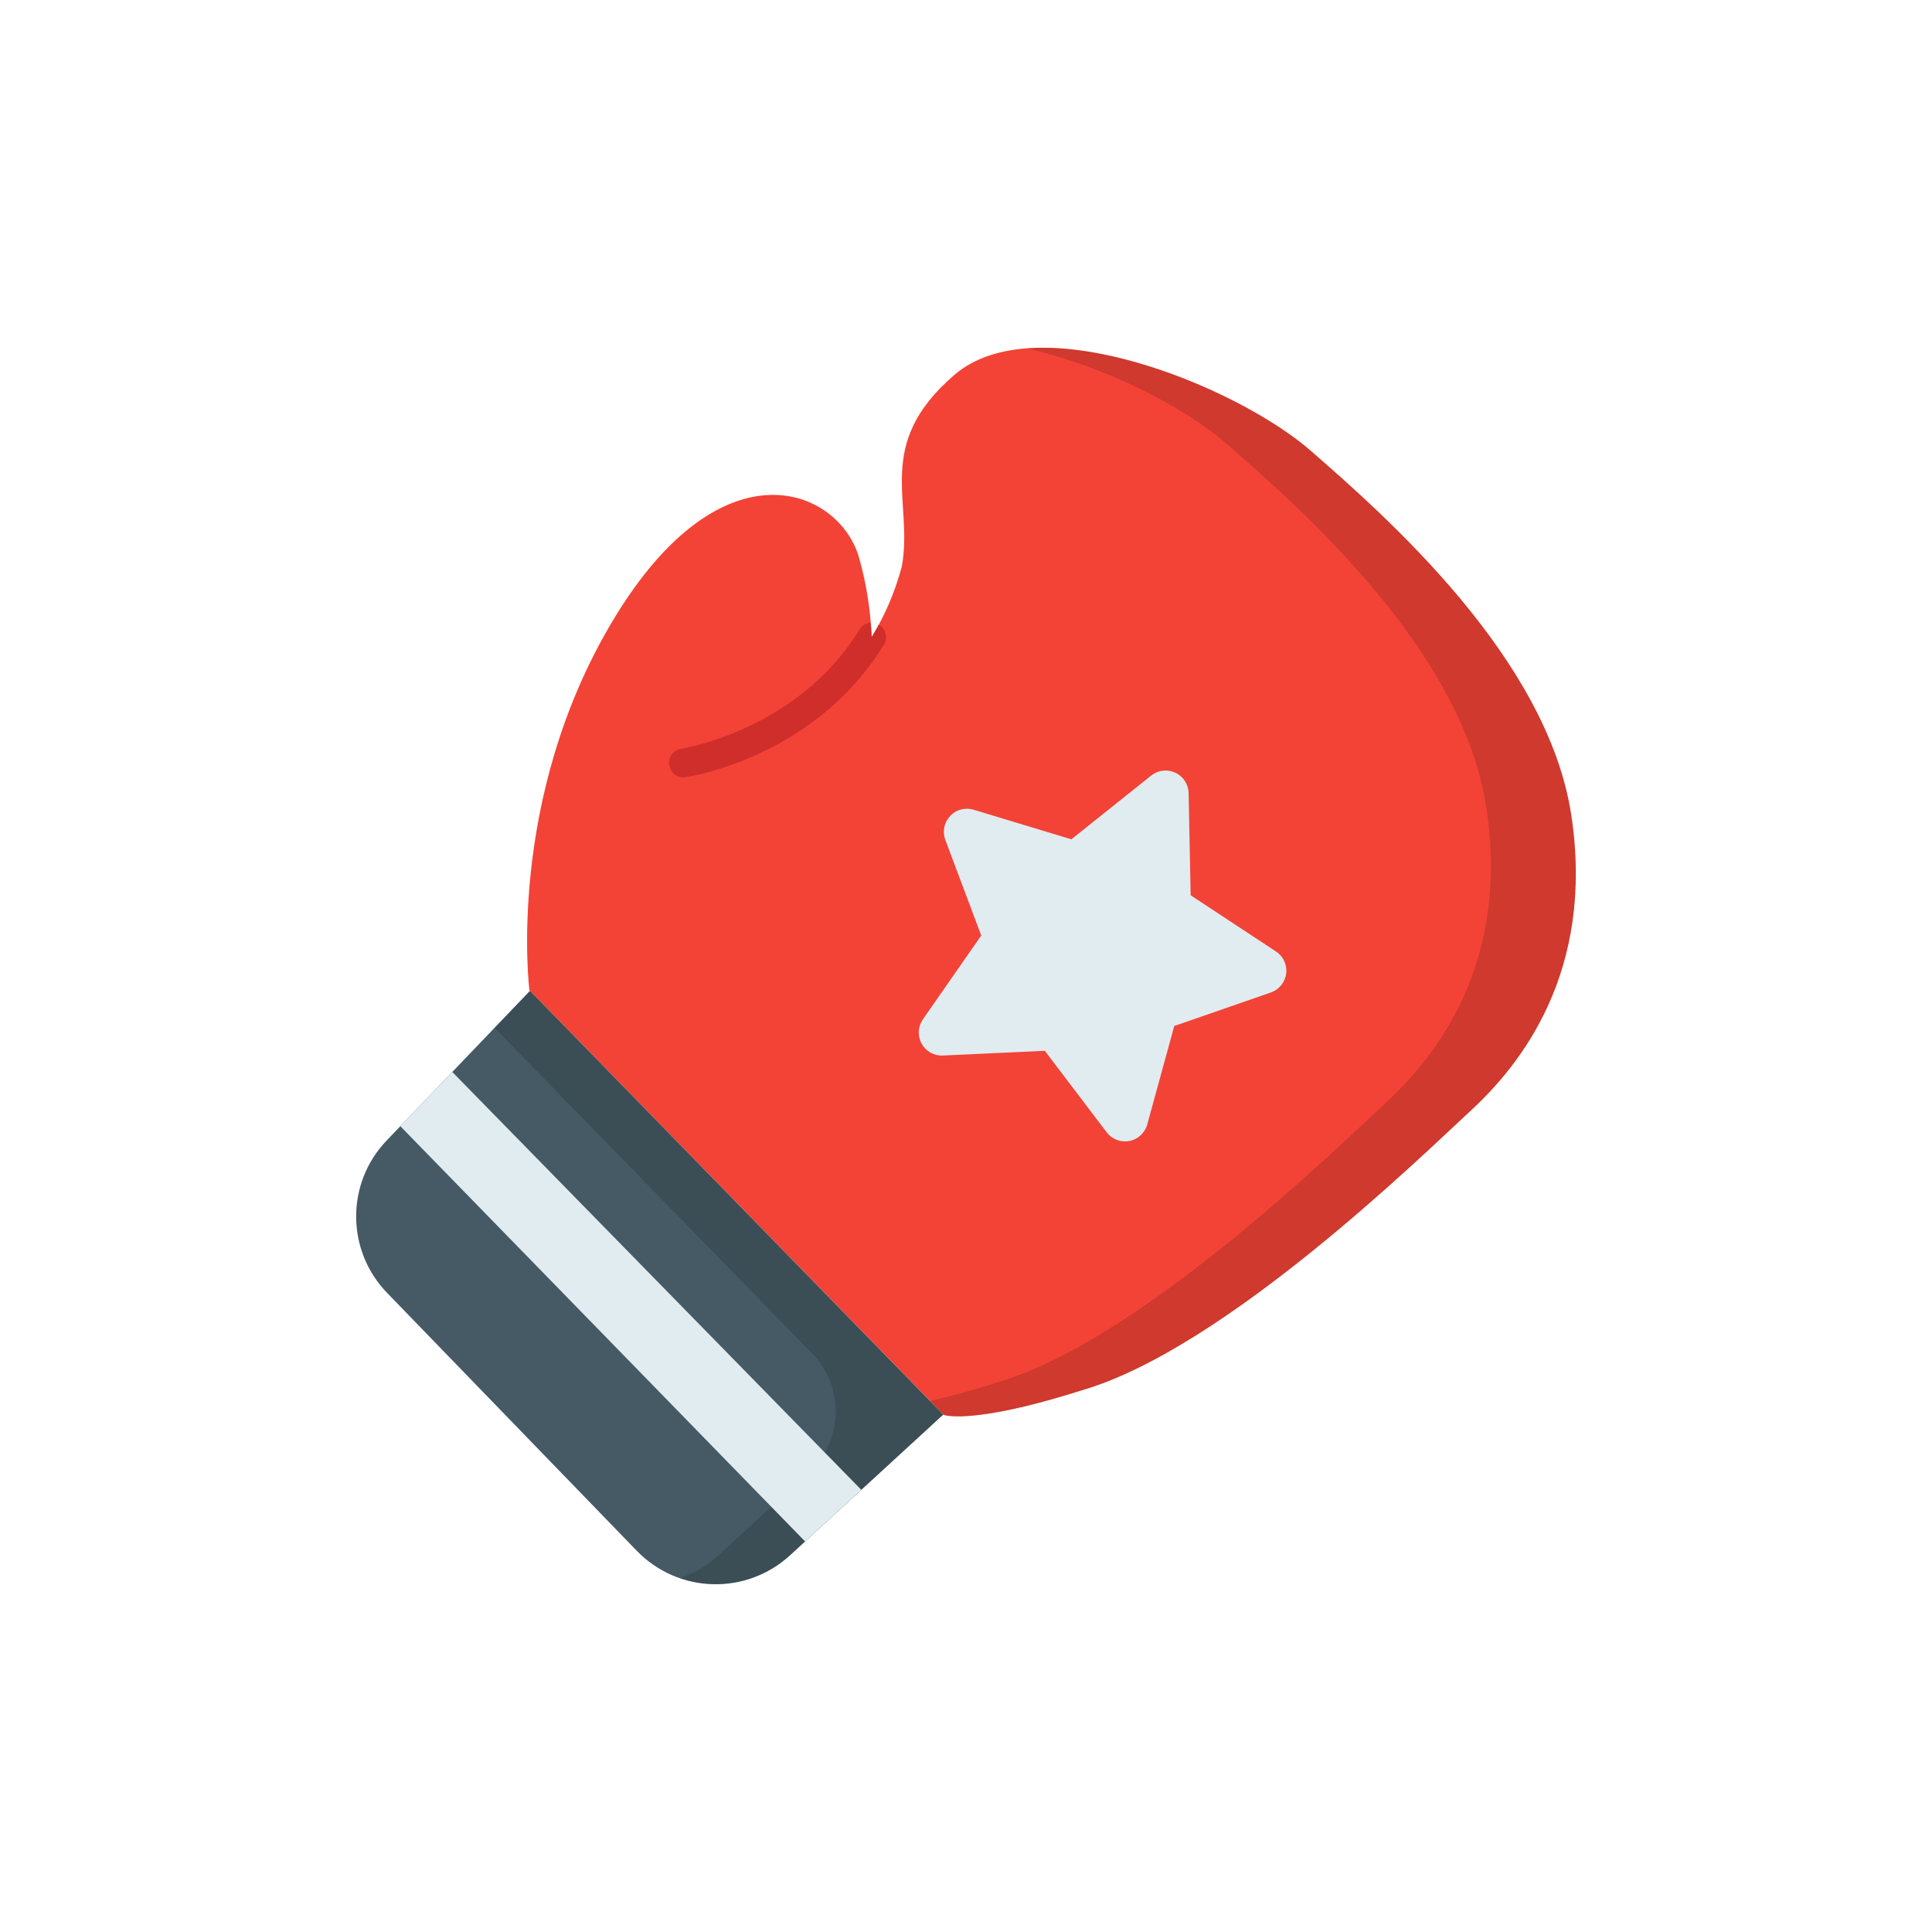
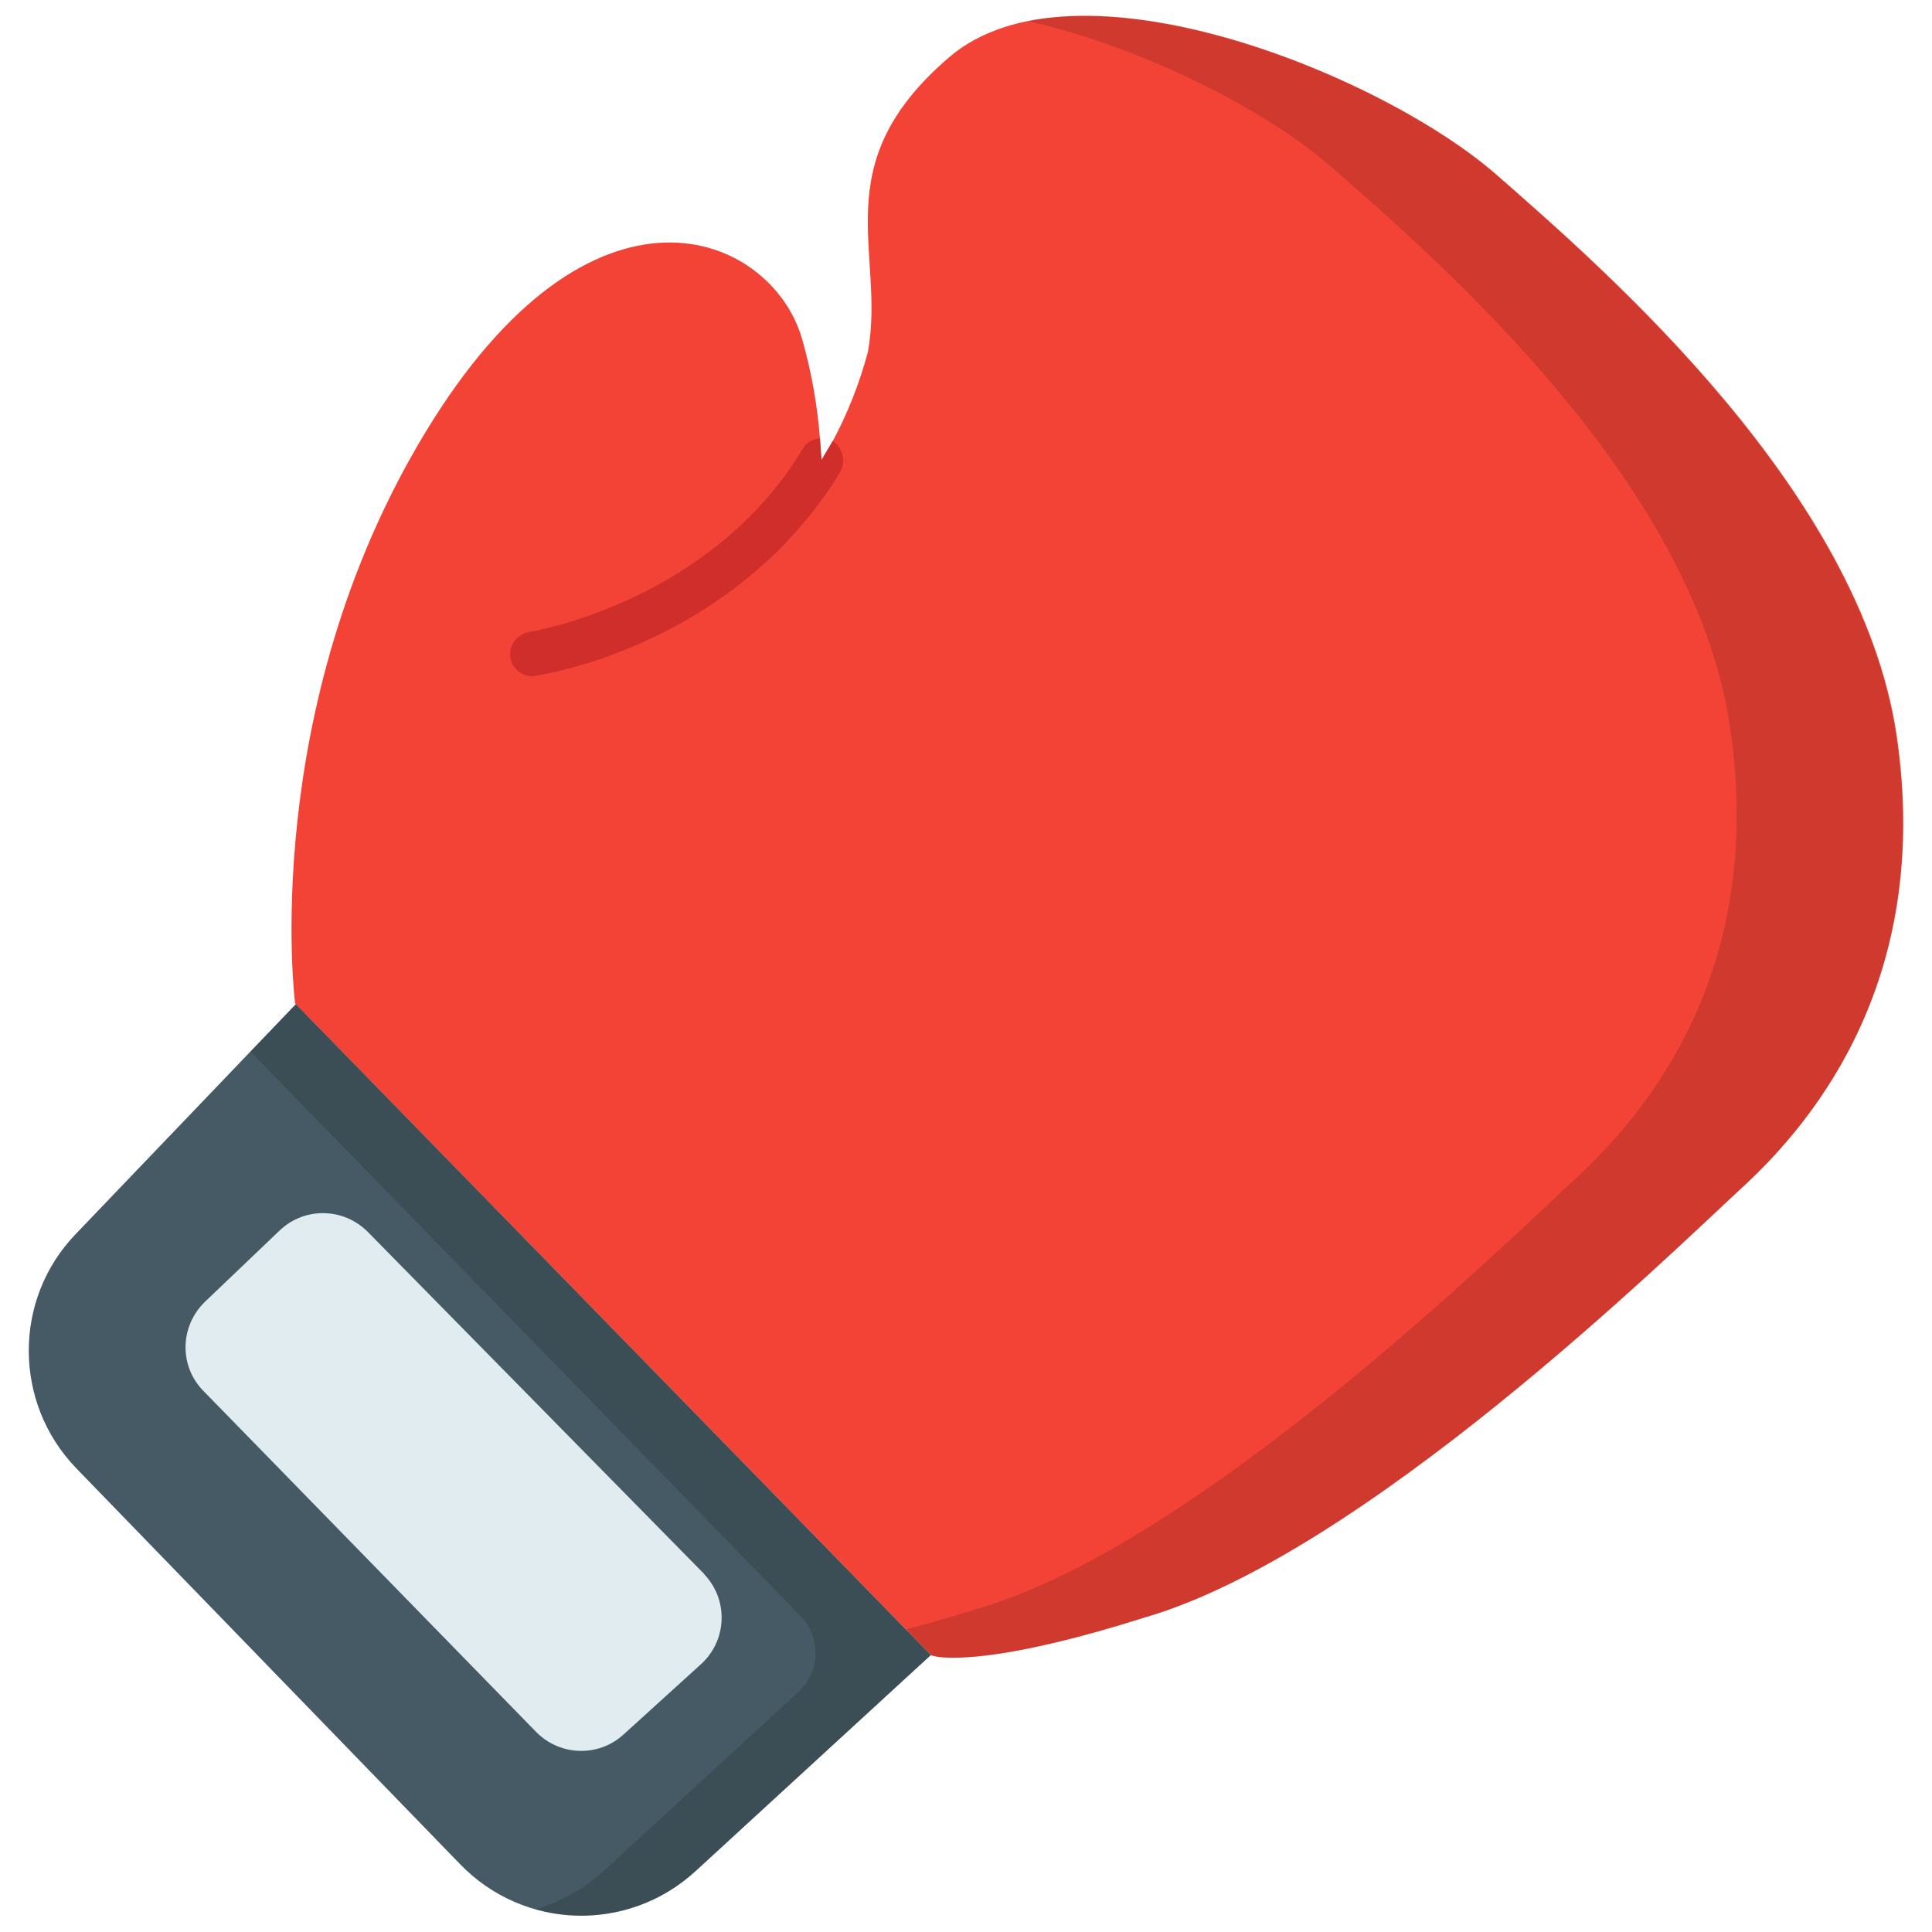
- <svg xmlns="http://www.w3.org/2000/svg" viewBox="0 0 1000 1000">
-   <defs>
-     <style>.cls-1{fill:#f34336;}.cls-2{opacity:0.15;}.cls-3{fill:#455a64;}.cls-4{fill:#e1ecf1;}.cls-5{fill:#d02e2b;}</style>
-   </defs>
+ <svg xmlns="http://www.w3.org/2000/svg" version="1.1" id="Layer_1" x="0px" y="0px" viewBox="0 0 512 512" style="enable-background:new 0 0 512 512;" xml:space="preserve">
+   <style type="text/css">
+ 	.st0{fill:#F34336;}
+ 	.st1{opacity:0.15;enable-background:new    ;}
+ 	.st2{fill:#455A64;}
+ 	.st3{fill:#E1ECF1;}
+ 	.st4{fill:#D02E2B;}
+ </style>
  <g id="shadows">
-     <path class="cls-1" d="M761.48,574.65C736.19,598,633.87,698.16,560,719.6c-44.66,14.21-63.24,14-69.23,13.23a12.49,12.49,0,0,1-2.35-.48l-.16-.15L274.33,512.83l-.3-.3s-12.63-98.89,43.64-192.09,116.61-67.47,126.91-32a173.62,173.62,0,0,1,6.12,33.93c.06.67.11,1.34.16,2,.14,1.84.24,3.64.33,5.4.92-1.53,1.84-3.08,2.74-4.69.34-.6.67-1.21,1-1.83a140.17,140.17,0,0,0,11.85-30.05c6.21-33.84-15-62.92,27.31-99.24S640,199.74,678.56,233.42,800.93,340.51,813.28,421.85,786.75,551.3,761.48,574.65Z" />
-     <path class="cls-2" d="M761.48,574.65C736.19,598,633.87,698.16,560,719.6c-44.66,14.21-63.24,14-69.23,13.23a12.49,12.49,0,0,1-2.35-.48l-.16-.15-6.91-7.08c9.27-2,20.69-5.08,34.65-9.52,73.91-21.44,176.23-121.6,201.52-145s64.18-71.46,51.8-152.8S673.15,263.07,634.56,229.42c-21.51-18.77-63.19-40.15-103.21-49.11,49.15-3.79,117.46,27.15,147.21,53.11,38.59,33.65,122.37,107.09,134.72,188.43S786.75,551.3,761.48,574.65Z" />
-     <path class="cls-3" d="M488.22,732.2l-42.4,38.94-29.1,26.71L408.93,805a56.88,56.88,0,0,1-79.35-2.33L200.36,669.2a56.88,56.88,0,0,1-.21-78.91l7.06-7.37,26.89-28.08,40.23-42Z" />
-     <path class="cls-2" d="M488.22,732.2l-42.4,38.94-29.1,26.71L408.93,805a56.87,56.87,0,0,1-57,11.91,56.85,56.85,0,0,0,20-11.91l7.79-7.16,29.1-26.71,9.95-9.14a42.76,42.76,0,0,0,1.69-61.35L256,532l18.33-19.14Z" />
-     <polygon class="cls-4" points="445.82 771.14 416.72 797.85 207.21 582.92 234.1 554.84 445.82 771.14" />
-     <path class="cls-5" d="M457.53,333.65a140,140,0,0,1-20.38,25.84c-35.76,35.76-80.51,42.51-82.4,42.78a7.73,7.73,0,0,1-1.08.08,7.45,7.45,0,0,1-1.08-14.81c.43-.07,42-6.58,74.37-39a124.06,124.06,0,0,0,17.89-22.66,7.27,7.27,0,0,1,5.85-3.52c.06.67.11,1.34.16,2,.14,1.84.24,3.64.33,5.4.92-1.53,1.84-3.08,2.74-4.69.34-.6.67-1.21,1-1.83l.25.25A7.44,7.44,0,0,1,457.53,333.65Z" />
-     <path class="cls-4" d="M503.91,419.11l50.63,15.32,41.32-33a11.92,11.92,0,0,1,19.36,9.07l1.06,52.89,44.17,29.1a11.92,11.92,0,0,1-2.65,21.21l-50,17.35-14,51a11.92,11.92,0,0,1-21,4l-32-42.16L488,546.34a11.92,11.92,0,0,1-10.33-18.71l30.22-43.41L489.3,434.71A11.92,11.92,0,0,1,503.91,419.11Z" />
+     <path class="st0" d="M461.7,314.7c-19.9,18.4-100.4,97.2-158.5,114c-35.1,11.1-49.7,11-54.5,10.4c-0.6-0.1-1.2-0.2-1.9-0.4   l-0.1-0.1L78.4,266.1l-0.2-0.2c0,0-9.9-77.8,34.4-151.1s91.7-53,99.9-25.2c2.5,8.7,4.1,17.6,4.8,26.7c0,0.5,0.1,1,0.1,1.5   c0.1,1.4,0.2,2.9,0.3,4.2c0.7-1.2,1.4-2.4,2.2-3.7c0.3-0.5,0.5-0.9,0.8-1.4c4-7.5,7.1-15.4,9.3-23.6c4.8-26.6-11.8-49.5,21.5-78.1   s114.7,4.5,145.1,31.1c30.3,26.5,96.3,84.2,106,148.3C512.1,258.5,481.6,296.4,461.7,314.7z" />
+     <path class="st1" d="M461.7,314.7c-19.9,18.4-100.4,97.2-158.5,114c-35.1,11.1-49.7,11-54.5,10.4c-0.6-0.1-1.2-0.2-1.9-0.4   l-0.1-0.1l-6.6-6.8c5.5-1.4,11.8-3.2,19-5.5c58.1-16.8,138.7-95.7,158.5-114c19.9-18.4,50.5-56.2,40.8-120.2   c-9.7-64-75.6-121.8-106-148.2c-16.7-14.5-48.8-31.2-79.9-38.3c38.9-7.6,98.9,18.8,123.9,40.7c30.3,26.5,96.3,84.2,106,148.3   S481.6,296.4,461.7,314.7z" />
+     <path class="st2" d="M78.4,266.1l168.3,172.5l-62.4,57.3c-17.9,16.4-45.5,15.6-62.4-1.9L20.2,389.1C3.5,371.8,3.4,344.3,20.1,327   L78.4,266.1z" />
+     <path class="st1" d="M246.7,438.6l-62.4,57.3c-11.5,10.5-27.6,14.3-42.5,10.1c6.7-1.9,12.9-5.4,18.1-10.1l51.6-47.4   c5.8-5.3,6.2-14.2,0.9-20c-0.1-0.1-0.2-0.2-0.3-0.3L66.4,278.7l12.1-12.6L246.7,438.6z" />
+     <path class="st3" d="M74.1,326.1L54.3,345c-6.6,6.4-6.9,16.9-0.5,23.5l0.1,0.1l88.2,90.4c6.3,6.4,16.5,6.7,23.1,0.7l20.6-18.7   c6.8-6.2,7.3-16.7,1.1-23.5c-0.1-0.2-0.3-0.3-0.4-0.5l-89-90.5C91.1,320,80.7,319.8,74.1,326.1z" />
+     <path class="st4" d="M222.6,125.2c-4.5,7.4-9.9,14.2-16,20.3c-28.2,28.2-63.4,33.4-64.8,33.6c-0.3,0-0.5,0.1-0.8,0.1   c-3.2,0-5.9-2.7-5.8-5.9c0-2.9,2.2-5.3,5-5.8c0.3-0.1,33-5.2,58.5-30.6c5.4-5.4,10.1-11.4,14-17.9c0.9-1.7,2.7-2.7,4.6-2.8   c0,0.5,0.1,1,0.1,1.5c0.1,1.4,0.2,2.9,0.3,4.2c0.7-1.2,1.4-2.4,2.2-3.7c0.3-0.5,0.5-0.9,0.8-1.4l0.2,0.2   C223.4,118.9,224.2,122.4,222.6,125.2z" />
  </g>
</svg>
